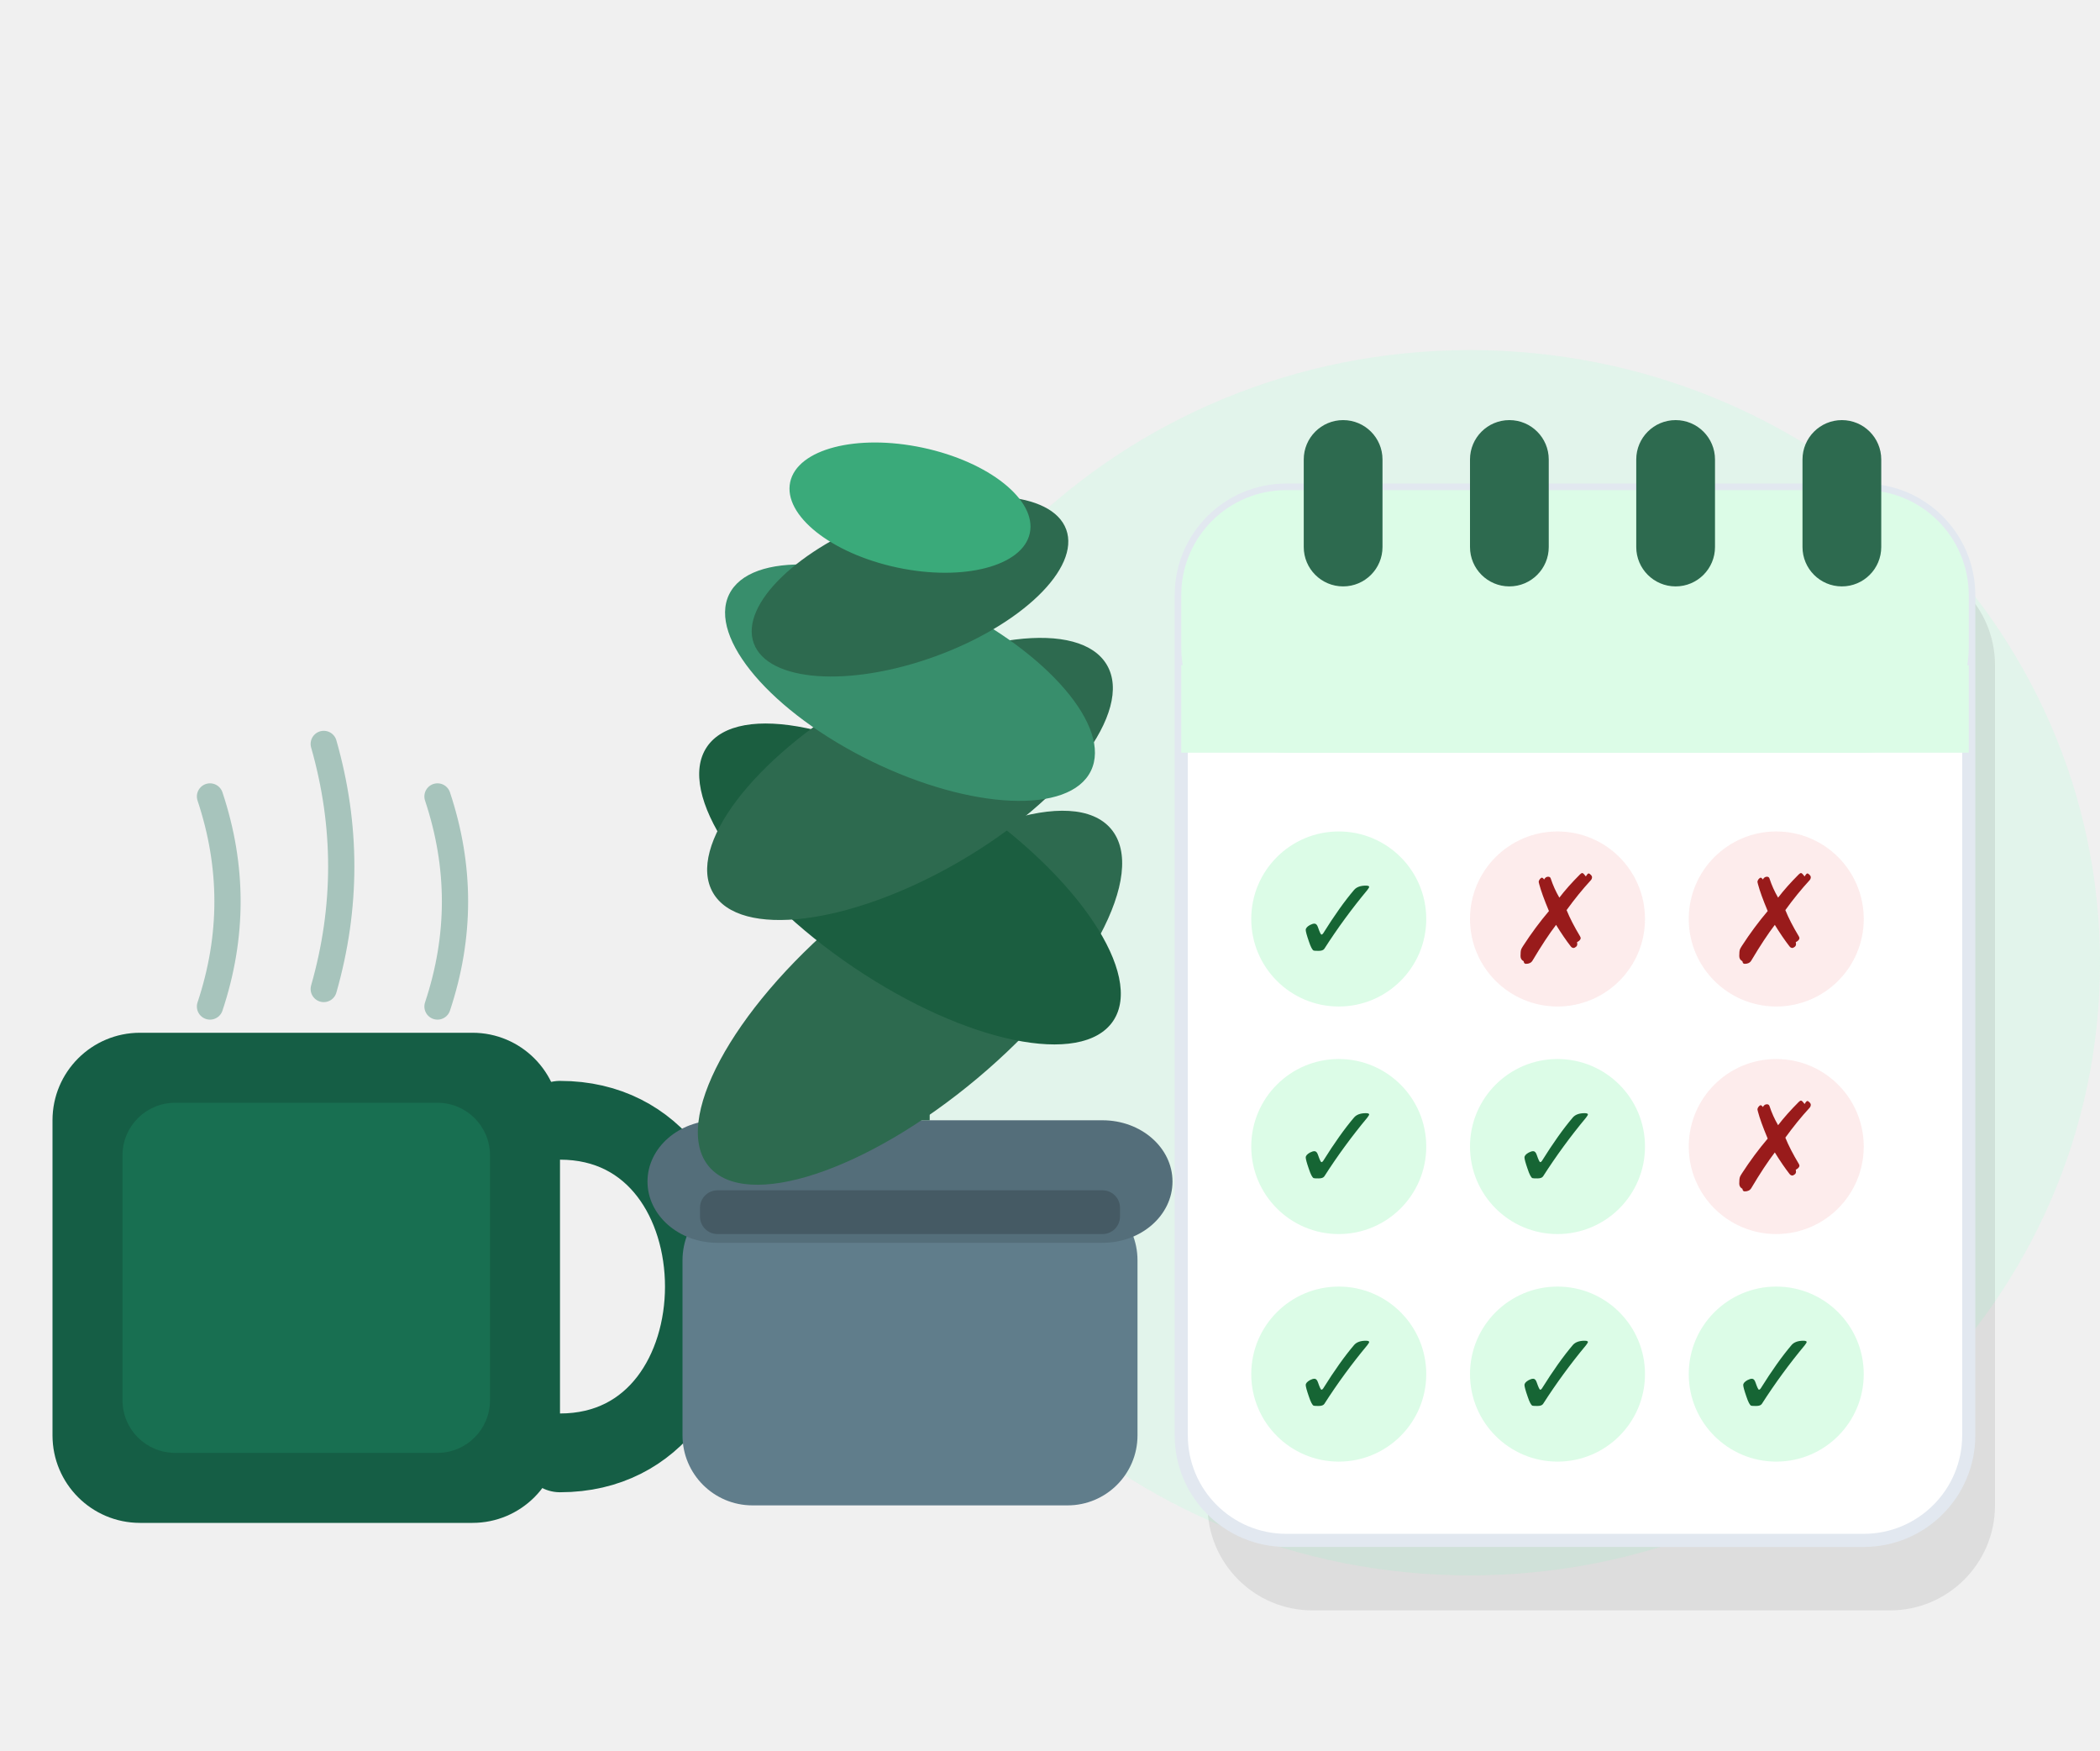
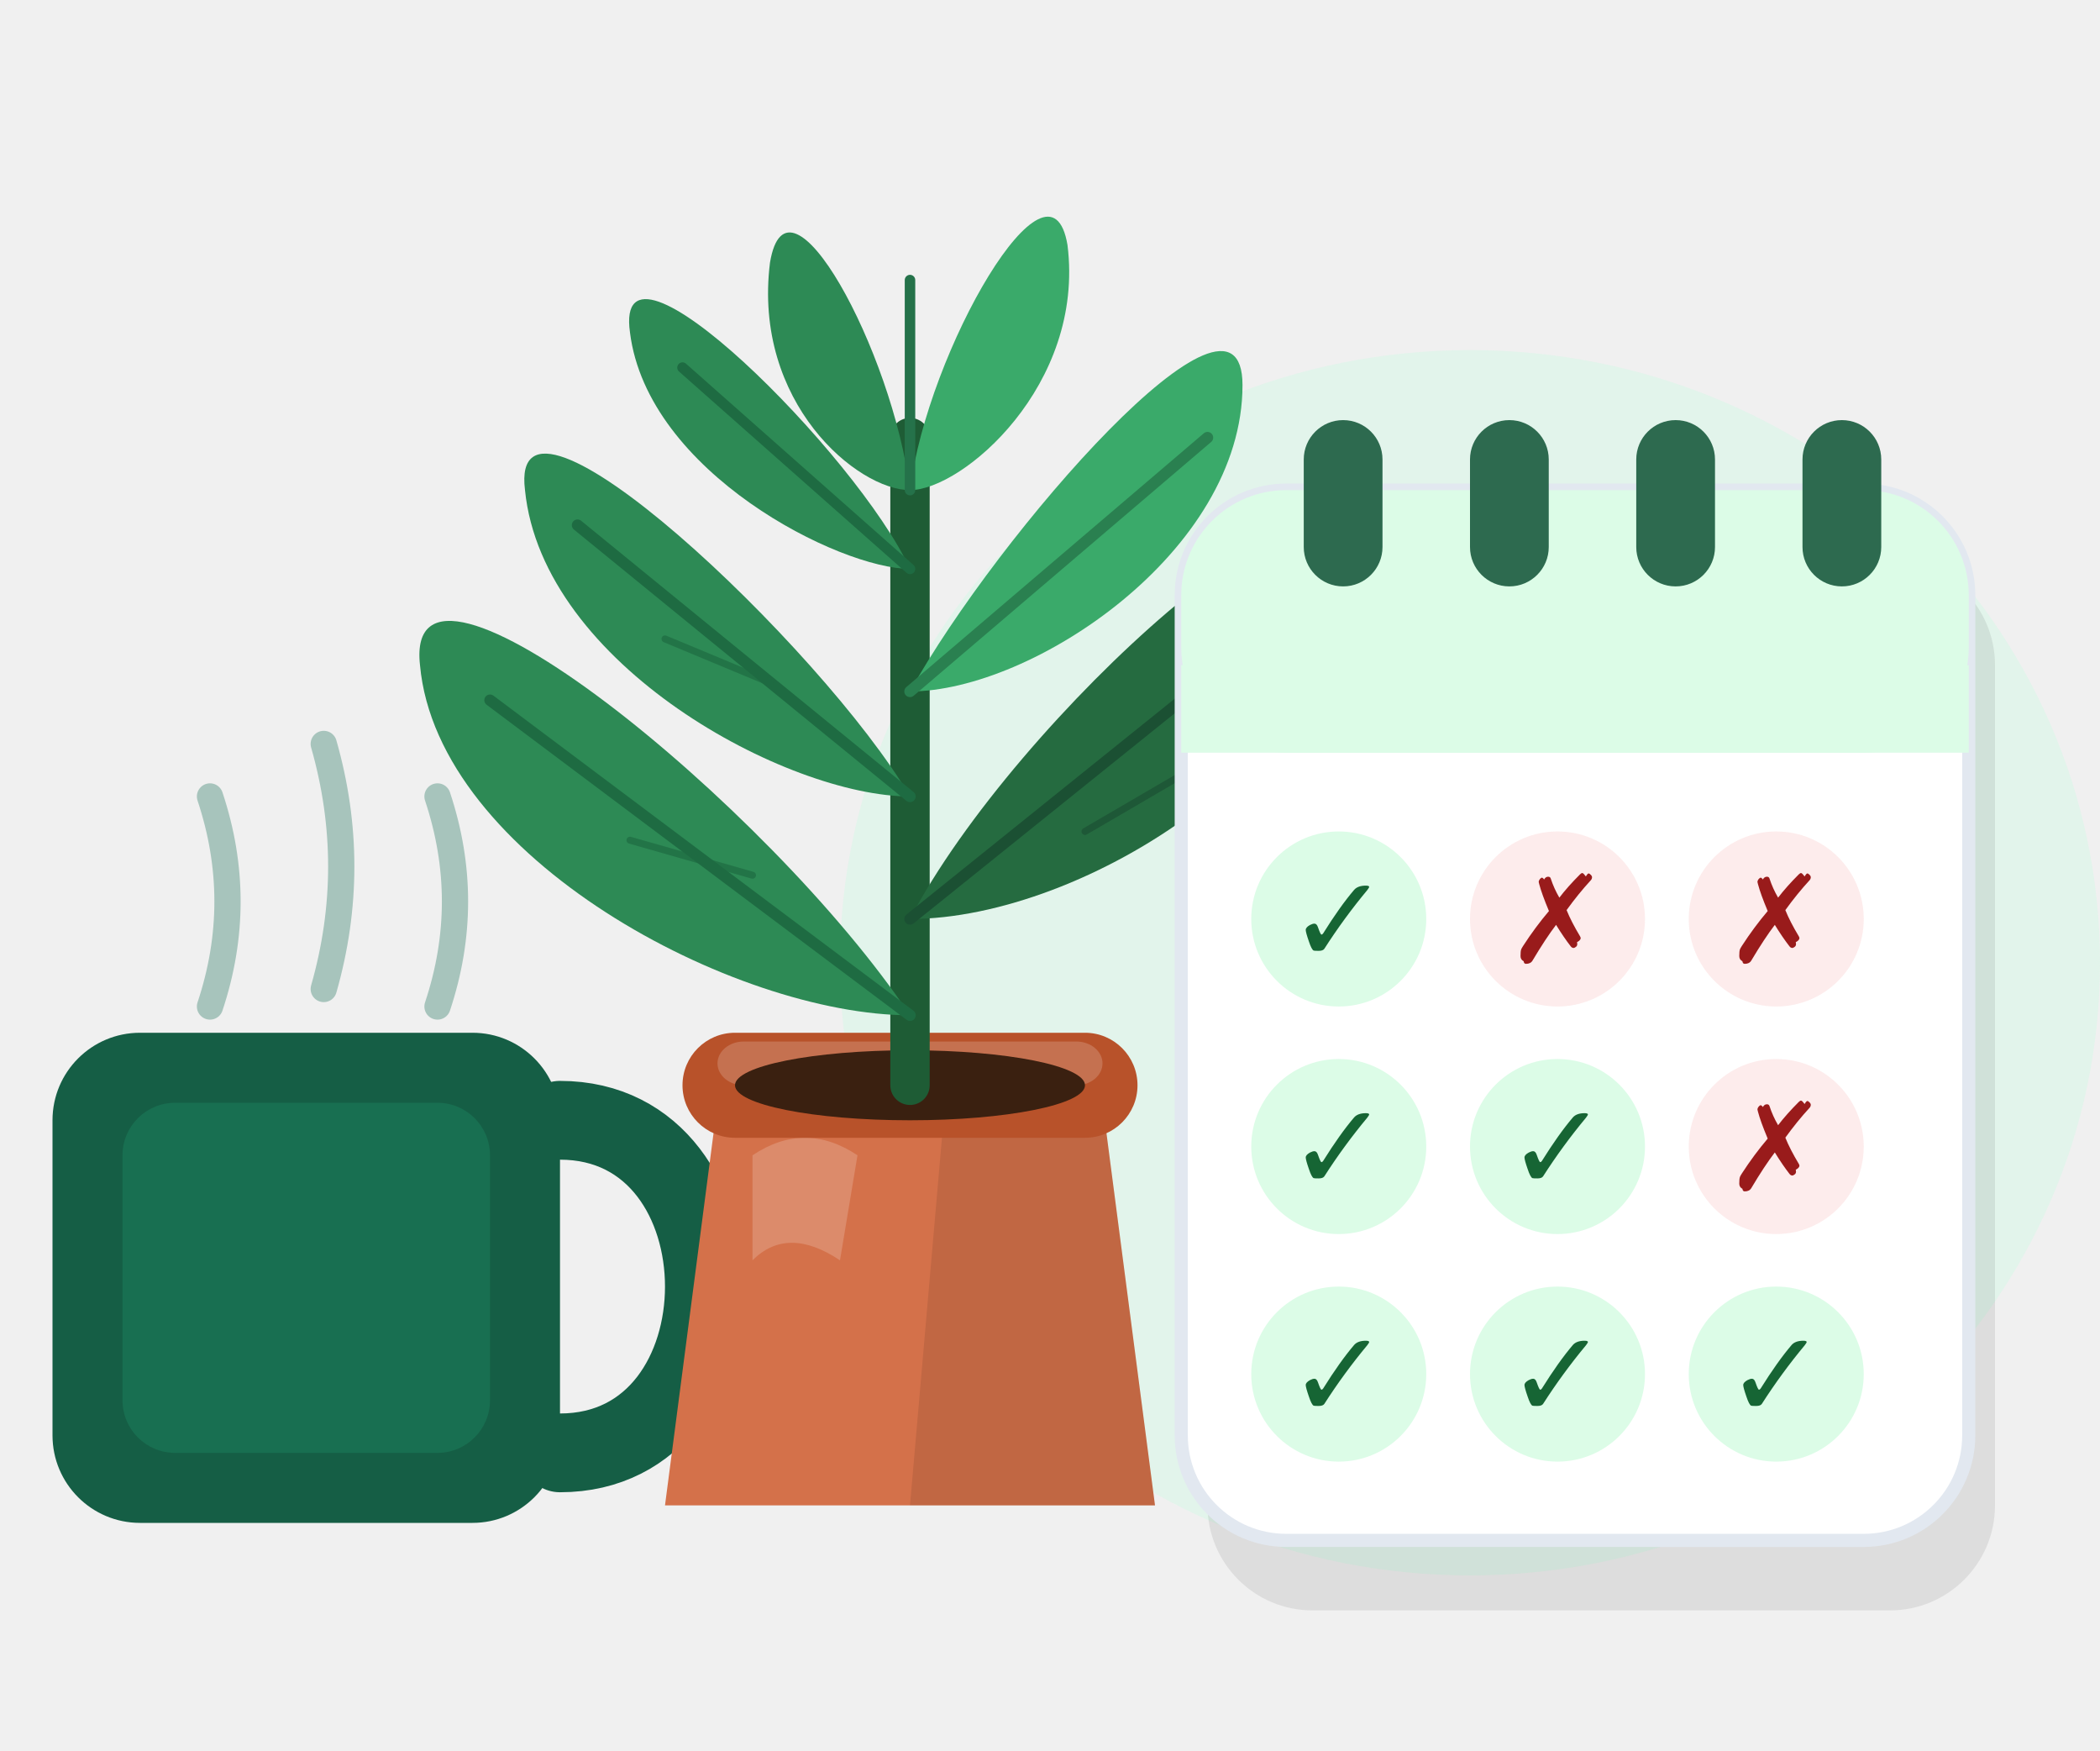
<svg xmlns="http://www.w3.org/2000/svg" viewBox="0 0 240 200" width="240" height="200">
  <ellipse cx="168" cy="110" rx="72" ry="70" fill="rgba(209,250,229,0.45)" />
  <rect x="6" y="118" width="58" height="56" rx="10" fill="#155e45" />
  <rect x="14" y="126" width="42" height="40" rx="6" fill="#1a7a58" opacity="0.6" />
  <path d="M64 128 C86 128 86 166 64 166" stroke="#155e45" stroke-width="9" fill="none" stroke-linecap="round" />
  <path d="M24 115 Q28 103 24 91" stroke="#a7c4bc" stroke-width="3" fill="none" stroke-linecap="round" />
  <path d="M37 113 Q41 99 37 85" stroke="#a7c4bc" stroke-width="3" fill="none" stroke-linecap="round" />
  <path d="M50 115 Q54 103 50 91" stroke="#a7c4bc" stroke-width="3" fill="none" stroke-linecap="round" />
-   <rect x="78" y="136" width="52" height="36" rx="8" fill="#607d8b" />
-   <rect x="74" y="128" width="60" height="14" rx="8" fill="#546e7a" />
-   <rect x="80" y="136" width="48" height="5" rx="2" fill="#455a64" />
-   <line x1="104" y1="128" x2="104" y2="64" stroke="#2d6a4f" stroke-width="4.5" />
-   <ellipse cx="104" cy="114" rx="30" ry="12" fill="#2d6a4f" transform="rotate(-40 104 114)" />
-   <ellipse cx="104" cy="101" rx="28" ry="11.5" fill="#1b5e40" transform="rotate(34 104 101)" />
-   <ellipse cx="104" cy="89" rx="26" ry="11" fill="#2d6a4f" transform="rotate(-30 104 89)" />
-   <ellipse cx="104" cy="78" rx="23" ry="10" fill="#388e6c" transform="rotate(26 104 78)" />
-   <ellipse cx="104" cy="67" rx="19" ry="8.5" fill="#2d6a4f" transform="rotate(-20 104 67)" />
-   <ellipse cx="104" cy="58" rx="14" ry="7" fill="#3aaa7a" transform="rotate(12 104 58)" />
+   <path d="M82 126 L76 172 L132 172 L126 126 Z" fill="#d4714a" />
+   <path d="M108 126 L104 172 L132 172 L126 126 Z" fill="rgba(0,0,0,0.09)" />
+   <path d="M86 132 Q92 128 98 132 L96 144 Q90 140 86 144 Z" fill="rgba(255,255,255,0.18)" />
+   <rect x="78" y="118" width="52" height="12" rx="6" fill="#b8522a" />
+   <rect x="82" y="119" width="44" height="5" rx="3" fill="rgba(255,255,255,0.18)" />
+   <ellipse cx="104" cy="124" rx="20" ry="4" fill="#3a2010" />
+   <line x1="104" y1="124" x2="104" y2="50" stroke="#1e5c35" stroke-width="4.5" stroke-linecap="round" />
+   <path d="M 104 116 C 84 116, 50 98, 48 76 C 46 58, 88 92, 104 116 Z" fill="#2d8a55" />
+   <line x1="104" y1="116" x2="56" y2="80" stroke="#1e6b42" stroke-width="1.3" stroke-linecap="round" />
+   <line x1="86" y1="100" x2="72" y2="96" stroke="#1e6b42" stroke-width="0.8" stroke-linecap="round" opacity="0.7" />
+   <path d="M 104 105 C 124 105, 154 86, 154 64 C 154 48, 116 82, 104 105 Z" fill="#256b40" />
+   <line x1="104" y1="105" x2="150" y2="68" stroke="#1b5033" stroke-width="1.3" stroke-linecap="round" />
+   <line x1="124" y1="95" x2="136" y2="88" stroke="#1b5033" stroke-width="0.8" stroke-linecap="round" opacity="0.7" />
+   <path d="M 104 91 C 90 91, 62 76, 60 56 C 58 40, 94 74, 104 91 Z" fill="#2d8a55" />
+   <line x1="104" y1="91" x2="66" y2="60" stroke="#1e6b42" stroke-width="1.3" stroke-linecap="round" />
+   <line x1="88" y1="78" x2="76" y2="73" stroke="#1e6b42" stroke-width="0.8" stroke-linecap="round" opacity="0.7" />
+   <path d="M 104 79 C 118 79, 142 63, 142 44 C 142 29, 114 61, 104 79 Z" fill="#3aaa6a" />
+   <line x1="104" y1="79" x2="138" y2="50" stroke="#2a8050" stroke-width="1.3" stroke-linecap="round" />
+   <path d="M 104 65 C 96 65, 74 54, 72 38 C 70 24, 98 52, 104 65 Z" fill="#2d8a55" />
+   <line x1="104" y1="65" x2="78" y2="42" stroke="#1e6b42" stroke-width="1.2" stroke-linecap="round" />
+   <path d="M 104 56 C 110 56, 124 44, 122 28 C 120 16, 106 40, 104 56 Z" fill="#3aaa6a" />
+   <path d="M 104 56 C 98 56, 86 46, 88 30 C 90 18, 102 40, 104 56 Z" fill="#2d8a55" />
+   <line x1="104" y1="56" x2="104" y2="32" stroke="#25724a" stroke-width="1.2" stroke-linecap="round" />
  <rect x="135" y="60" width="90" height="120" rx="12" fill="rgba(0,0,0,0.08)" transform="translate(3,4)" />
  <rect x="135" y="56" width="90" height="120" rx="12" fill="white" stroke="#e2e8f0" stroke-width="1.5" />
  <rect x="135" y="56" width="90" height="30" rx="12" fill="#dcfce7" />
-   <rect x="135" y="76" width="90" height="10" rx="0" fill="#dcfce7" />
+   <rect x="135" y="76" width="90" height="10" fill="#dcfce7" />
  <rect x="149" y="48" width="9" height="19" rx="4.5" fill="#2d6a4f" />
  <rect x="168" y="48" width="9" height="19" rx="4.5" fill="#2d6a4f" />
  <rect x="187" y="48" width="9" height="19" rx="4.5" fill="#2d6a4f" />
  <rect x="206" y="48" width="9" height="19" rx="4.5" fill="#2d6a4f" />
  <circle cx="153" cy="105" r="10" fill="#dcfce7" />
  <text x="153" y="110" text-anchor="middle" font-family="Arial,sans-serif" font-size="14" fill="#166534" font-weight="900">✓</text>
  <circle cx="178" cy="105" r="10" fill="rgba(239,68,68,0.1)" />
  <text x="178" y="110" text-anchor="middle" font-family="Arial,sans-serif" font-size="14" fill="#991b1b" font-weight="900">✗</text>
  <circle cx="203" cy="105" r="10" fill="rgba(239,68,68,0.1)" />
  <text x="203" y="110" text-anchor="middle" font-family="Arial,sans-serif" font-size="14" fill="#991b1b" font-weight="900">✗</text>
  <circle cx="153" cy="131" r="10" fill="#dcfce7" />
  <text x="153" y="136" text-anchor="middle" font-family="Arial,sans-serif" font-size="14" fill="#166534" font-weight="900">✓</text>
  <circle cx="178" cy="131" r="10" fill="#dcfce7" />
  <text x="178" y="136" text-anchor="middle" font-family="Arial,sans-serif" font-size="14" fill="#166534" font-weight="900">✓</text>
  <circle cx="203" cy="131" r="10" fill="rgba(239,68,68,0.1)" />
  <text x="203" y="136" text-anchor="middle" font-family="Arial,sans-serif" font-size="14" fill="#991b1b" font-weight="900">✗</text>
  <circle cx="153" cy="157" r="10" fill="#dcfce7" />
  <text x="153" y="162" text-anchor="middle" font-family="Arial,sans-serif" font-size="14" fill="#166534" font-weight="900">✓</text>
  <circle cx="178" cy="157" r="10" fill="#dcfce7" />
  <text x="178" y="162" text-anchor="middle" font-family="Arial,sans-serif" font-size="14" fill="#166534" font-weight="900">✓</text>
  <circle cx="203" cy="157" r="10" fill="#dcfce7" />
  <text x="203" y="162" text-anchor="middle" font-family="Arial,sans-serif" font-size="14" fill="#166534" font-weight="900">✓</text>
</svg>
